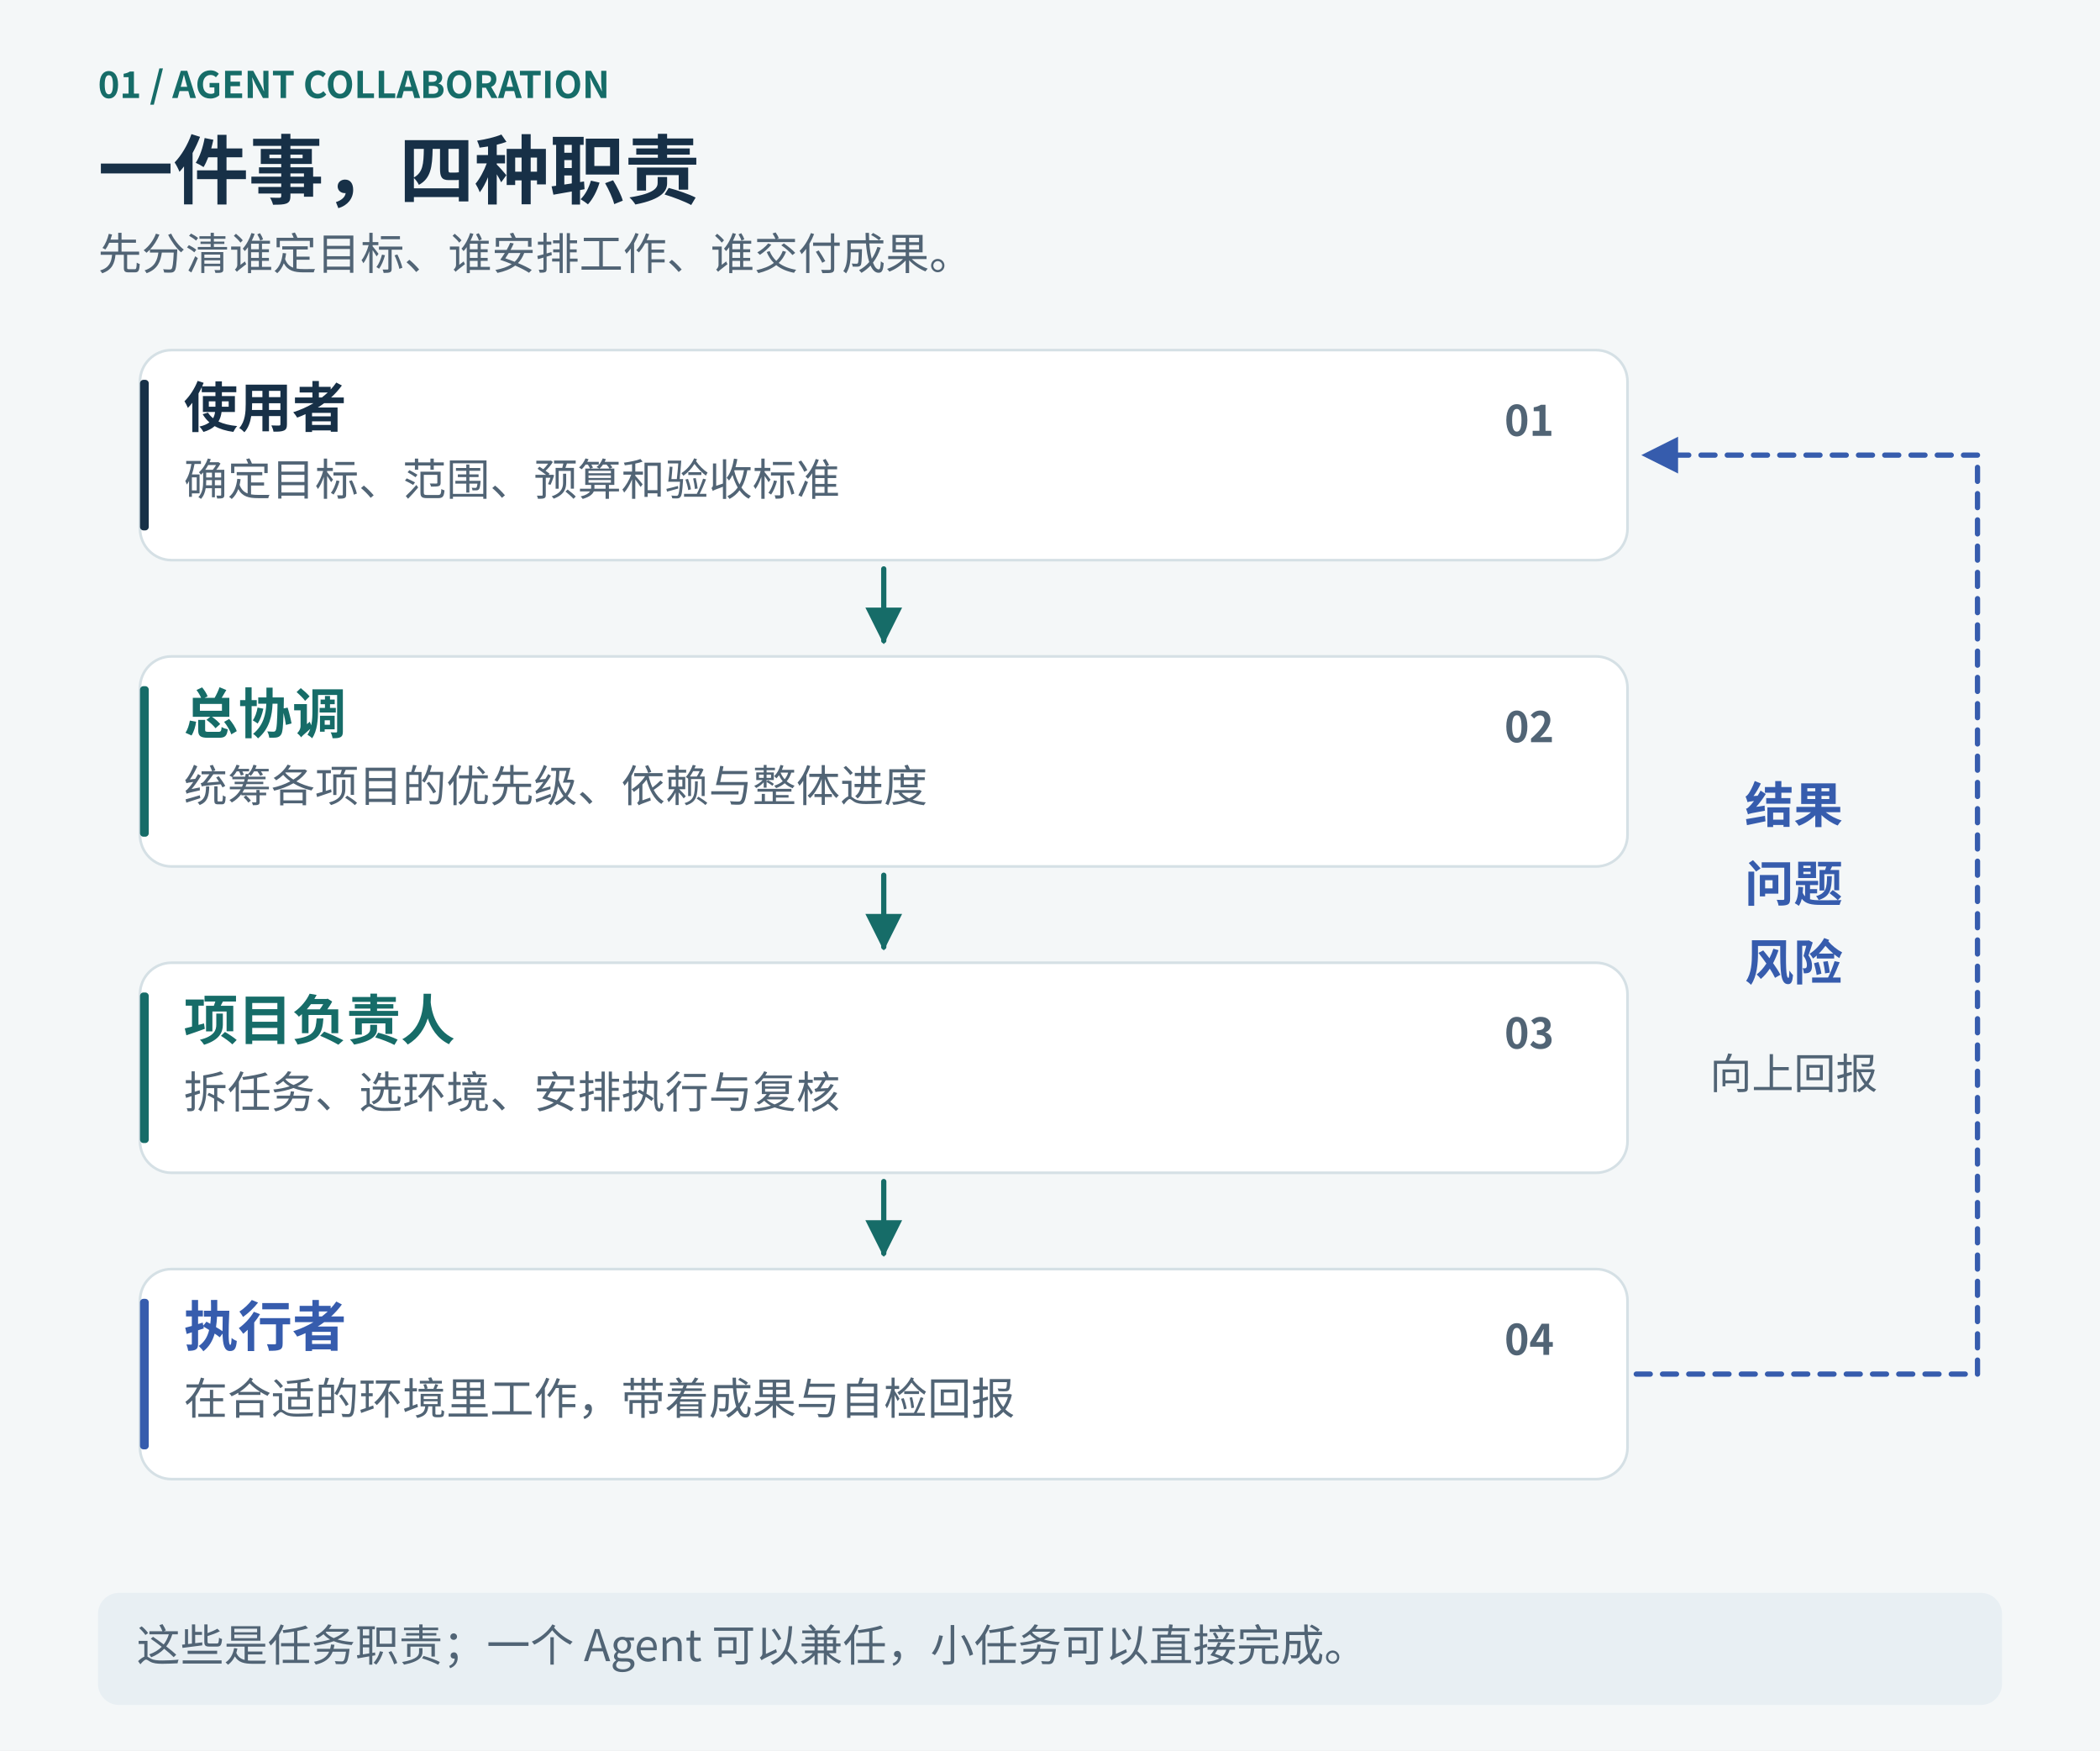
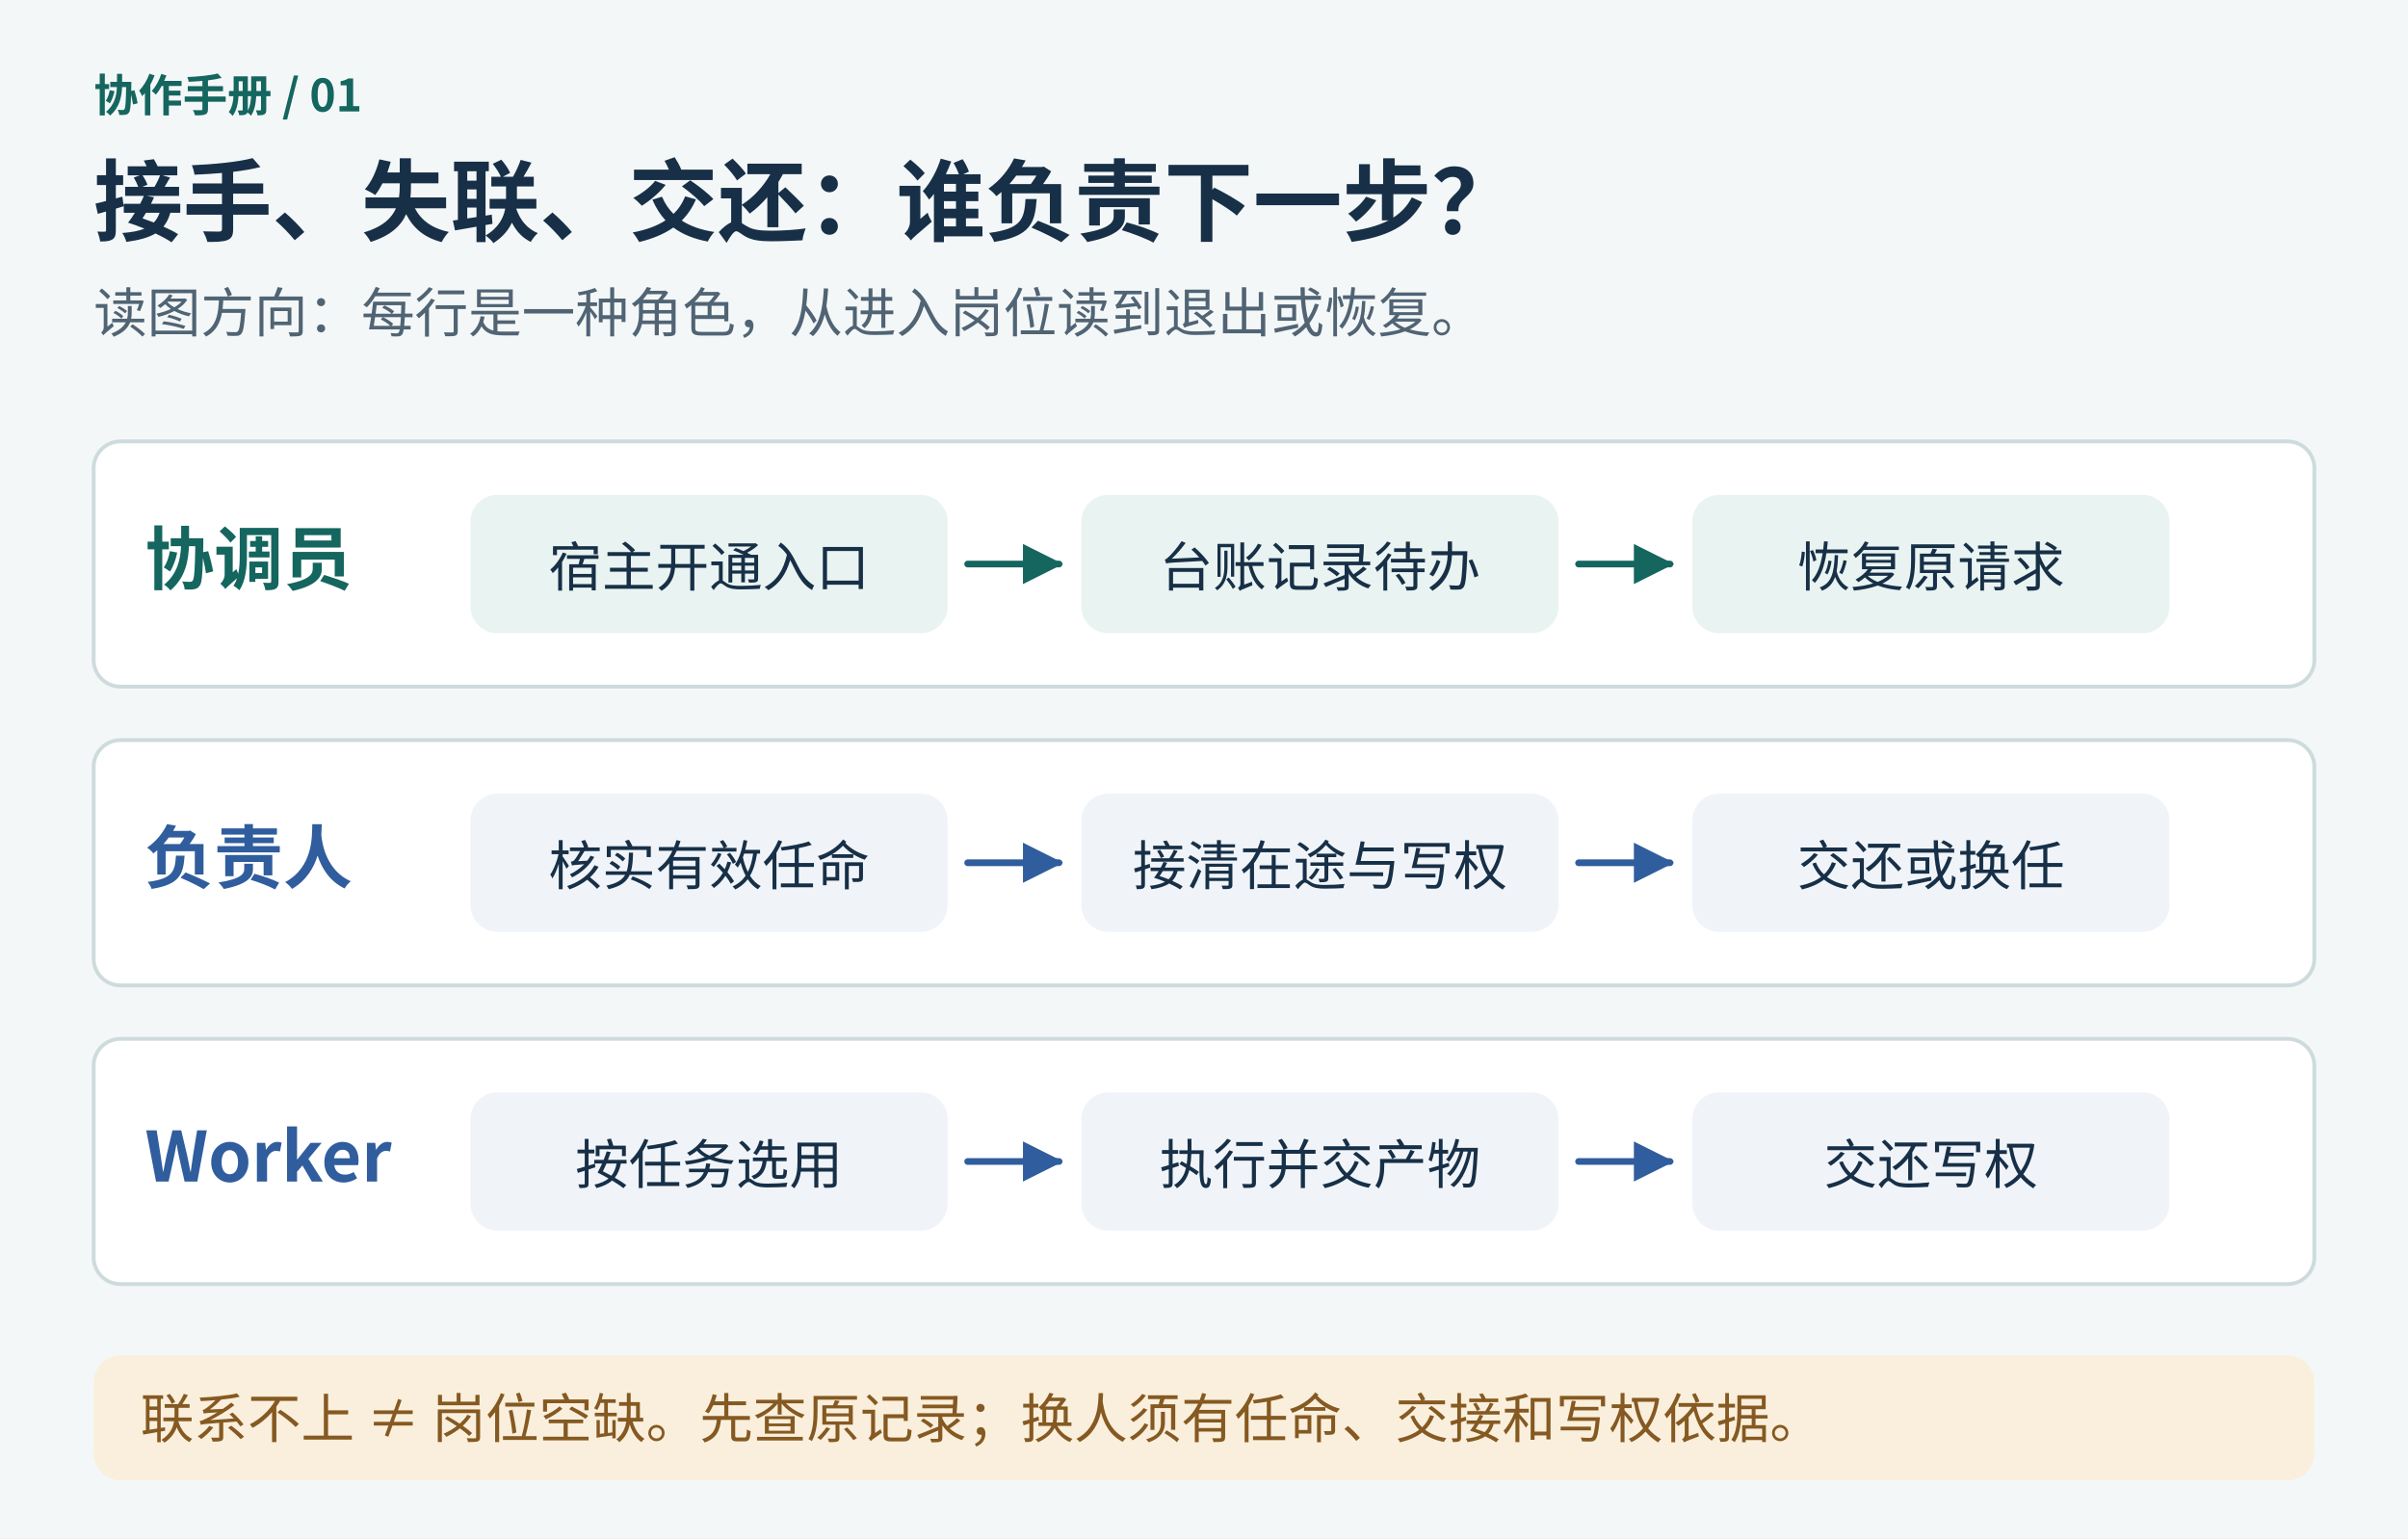
- <svg xmlns="http://www.w3.org/2000/svg" width="1200" height="1000" viewBox="0 0 1200 1000" role="img" aria-labelledby="title desc">
+ <svg xmlns="http://www.w3.org/2000/svg" width="1080" height="690" viewBox="0 0 1080 690" role="img" aria-labelledby="title desc">
+   <style>text{font-family:"PingFang SC","Microsoft YaHei","Noto Sans CJK SC",sans-serif}</style>
  <defs>
-     <marker id="arrow" viewBox="0 0 10 10" refX="9" refY="5" markerWidth="7" markerHeight="7" orient="auto-start-reverse">
-       <path d="M0 0L10 5L0 10Z" fill="context-stroke" />
+     <marker id="a0" viewBox="0 0 10 10" refX="9" refY="5" markerWidth="6" markerHeight="6" orient="auto-start-reverse">
+       <path d="M0 0 L10 5 L0 10Z" fill="#14665f" />
+     </marker>
+     <marker id="a1" viewBox="0 0 10 10" refX="9" refY="5" markerWidth="6" markerHeight="6" orient="auto-start-reverse">
+       <path d="M0 0 L10 5 L0 10Z" fill="#305d9d" />
+     </marker>
+     <marker id="a2" viewBox="0 0 10 10" refX="9" refY="5" markerWidth="6" markerHeight="6" orient="auto-start-reverse">
+       <path d="M0 0 L10 5 L0 10Z" fill="#506474" />
+     </marker>
+     <marker id="a3" viewBox="0 0 10 10" refX="9" refY="5" markerWidth="6" markerHeight="6" orient="auto-start-reverse">
+       <path d="M0 0 L10 5 L0 10Z" fill="#855921" />
    </marker>
  </defs>
-   <style>text{font-family:"PingFang SC","Microsoft YaHei","Noto Sans CJK SC",sans-serif}</style>
-   <rect x="0" y="0" width="1200" height="1000" rx="0" fill="#f4f7f8" />
-   <text x="56" y="56" font-size="21" fill="#166c68" font-weight="650" text-anchor="start">01 / AGENT COLLABORATION</text>
-   <text x="56" y="113" font-size="43" fill="#173047" font-weight="700" text-anchor="start">一件事，四种职责</text>
-   <text x="56" y="154" font-size="25" fill="#516475" font-weight="400" text-anchor="start">先分清谁定目标、谁安排工作、谁交付成果。</text>
-   <rect x="80" y="200" width="850" height="120" rx="18" fill="white" stroke="#d5e0e5" stroke-width="1.5" />
-   <rect x="80" y="217" width="5" height="86" rx="2" fill="#173047" />
-   <text x="105" y="244" font-size="31" fill="#173047" font-weight="650" text-anchor="start">使用者</text>
-   <text x="105" y="283" font-size="25" fill="#516475" font-weight="400" text-anchor="start">确定目标、范围、预算和验收标准</text>
-   <text x="888" y="249" font-size="24" fill="#516475" font-weight="600" text-anchor="end">01</text>
-   <path d="M 505 325 V 366" fill="none" stroke="#166c68" stroke-width="3" stroke-linejoin="round" stroke-linecap="round" marker-end="url(#arrow)" />
-   <rect x="80" y="375" width="850" height="120" rx="18" fill="white" stroke="#d5e0e5" stroke-width="1.5" />
-   <rect x="80" y="392" width="5" height="86" rx="2" fill="#166c68" />
-   <text x="105" y="419" font-size="31" fill="#166c68" font-weight="650" text-anchor="start">总协调</text>
-   <text x="105" y="458" font-size="25" fill="#516475" font-weight="400" text-anchor="start">统筹各项目的优先级、依赖与整体进度</text>
-   <text x="888" y="424" font-size="24" fill="#516475" font-weight="600" text-anchor="end">02</text>
-   <path d="M 505 500 V 541" fill="none" stroke="#166c68" stroke-width="3" stroke-linejoin="round" stroke-linecap="round" marker-end="url(#arrow)" />
-   <rect x="80" y="550" width="850" height="120" rx="18" fill="white" stroke="#d5e0e5" stroke-width="1.5" />
-   <rect x="80" y="567" width="5" height="86" rx="2" fill="#166c68" />
-   <text x="105" y="594" font-size="31" fill="#166c68" font-weight="650" text-anchor="start">项目负责人</text>
-   <text x="105" y="633" font-size="25" fill="#516475" font-weight="400" text-anchor="start">拆任务、选环境、安排执行与复核</text>
-   <text x="888" y="599" font-size="24" fill="#516475" font-weight="600" text-anchor="end">03</text>
-   <path d="M 505 675 V 716" fill="none" stroke="#166c68" stroke-width="3" stroke-linejoin="round" stroke-linecap="round" marker-end="url(#arrow)" />
-   <rect x="80" y="725" width="850" height="120" rx="18" fill="white" stroke="#d5e0e5" stroke-width="1.5" />
-   <rect x="80" y="742" width="5" height="86" rx="2" fill="#365cad" />
-   <text x="105" y="769" font-size="31" fill="#365cad" font-weight="650" text-anchor="start">执行者</text>
-   <text x="105" y="808" font-size="25" fill="#516475" font-weight="400" text-anchor="start">在合适的环境里工作，带着成果与自检回报</text>
-   <text x="888" y="774" font-size="24" fill="#516475" font-weight="600" text-anchor="end">04</text>
-   <path d="M 935 785 H 1130 V 260 H 940" fill="none" stroke="#365cad" stroke-width="3" stroke-linejoin="round" stroke-linecap="round" marker-end="url(#arrow)" stroke-dasharray="8 7" />
-   <text x="1025" y="470" font-size="28" fill="#365cad" font-weight="600" text-anchor="middle">结果</text>
-   <text x="1025" y="515" font-size="28" fill="#365cad" font-weight="600" text-anchor="middle">问题</text>
-   <text x="1025" y="560" font-size="28" fill="#365cad" font-weight="600" text-anchor="middle">风险</text>
-   <text x="1025" y="622" font-size="24" fill="#516475" font-weight="400" text-anchor="middle">向上回报</text>
-   <rect x="56" y="910" width="1088" height="64" rx="12" fill="#e8eff3" />
-   <text x="78" y="949" font-size="25" fill="#516475" font-weight="400" text-anchor="start">这些是任务职责；一个 Agent 可以兼任，小任务可以直接完成。</text>
+   <rect x="0" y="0" width="1080" height="690" rx="0" fill="#f4f7f8" stroke="none" stroke-width="1.7" />
+   <text x="42" y="50" font-size="20" font-weight="650" fill="#14665f" text-anchor="start">协作手册  /  01</text>
+   <text x="42" y="105" font-size="40" font-weight="710" fill="#173047" text-anchor="start">接手、失联、交还：谁负责下一步？</text>
+   <text x="42" y="149" font-size="24" font-weight="430" fill="#506474" text-anchor="start">读图方向：每行是一种角色，从进入岗位读到退出或恢复。</text>
+   <rect x="42" y="198" width="996" height="110" rx="12" fill="white" stroke="#cddbdc" stroke-width="1.7" />
+   <text x="65" y="262" font-size="31" font-weight="660" fill="#14665f" text-anchor="start">协调员</text>
+   <rect x="211" y="222" width="214" height="62" rx="12" fill="#e9f3f1" stroke="none" stroke-width="1.7" />
+   <text x="318" y="263" font-size="24" font-weight="520" fill="#173047" text-anchor="middle">宿主开通入口</text>
+   <path d="M 434 253 H 475" stroke="#14665f" stroke-width="3" fill="none" stroke-linecap="round" stroke-linejoin="round" marker-end="url(#a0)" />
+   <rect x="485" y="222" width="214" height="62" rx="12" fill="#e9f3f1" stroke="none" stroke-width="1.7" />
+   <text x="592" y="263" font-size="24" font-weight="520" fill="#173047" text-anchor="middle">台账记录待办</text>
+   <path d="M 708 253 H 749" stroke="#14665f" stroke-width="3" fill="none" stroke-linecap="round" stroke-linejoin="round" marker-end="url(#a0)" />
+   <rect x="759" y="222" width="214" height="62" rx="12" fill="#e9f3f1" stroke="none" stroke-width="1.7" />
+   <text x="866" y="263" font-size="24" font-weight="520" fill="#173047" text-anchor="middle">恢复原请求</text>
+   <rect x="42" y="332" width="996" height="110" rx="12" fill="white" stroke="#cddbdc" stroke-width="1.7" />
+   <text x="65" y="396" font-size="31" font-weight="660" fill="#305d9d" text-anchor="start">负责人</text>
+   <rect x="211" y="356" width="214" height="62" rx="12" fill="#f0f4f9" stroke="none" stroke-width="1.7" />
+   <text x="318" y="397" font-size="24" font-weight="520" fill="#173047" text-anchor="middle">核实有效任命</text>
+   <path d="M 434 387 H 475" stroke="#305d9d" stroke-width="3" fill="none" stroke-linecap="round" stroke-linejoin="round" marker-end="url(#a1)" />
+   <rect x="485" y="356" width="214" height="62" rx="12" fill="#f0f4f9" stroke="none" stroke-width="1.7" />
+   <text x="592" y="397" font-size="24" font-weight="520" fill="#173047" text-anchor="middle">接清在途与写权</text>
+   <path d="M 708 387 H 749" stroke="#305d9d" stroke-width="3" fill="none" stroke-linecap="round" stroke-linejoin="round" marker-end="url(#a1)" />
+   <rect x="759" y="356" width="214" height="62" rx="12" fill="#f0f4f9" stroke="none" stroke-width="1.7" />
+   <text x="866" y="397" font-size="24" font-weight="520" fill="#173047" text-anchor="middle">交还或换任</text>
+   <rect x="42" y="466" width="996" height="110" rx="12" fill="white" stroke="#cddbdc" stroke-width="1.7" />
+   <text x="65" y="530" font-size="31" font-weight="660" fill="#305d9d" text-anchor="start">Worker</text>
+   <rect x="211" y="490" width="214" height="62" rx="12" fill="#f0f4f9" stroke="none" stroke-width="1.7" />
+   <text x="318" y="531" font-size="24" font-weight="520" fill="#173047" text-anchor="middle">按任务选用</text>
+   <path d="M 434 521 H 475" stroke="#305d9d" stroke-width="3" fill="none" stroke-linecap="round" stroke-linejoin="round" marker-end="url(#a1)" />
+   <rect x="485" y="490" width="214" height="62" rx="12" fill="#f0f4f9" stroke="none" stroke-width="1.7" />
+   <text x="592" y="531" font-size="24" font-weight="520" fill="#173047" text-anchor="middle">执行并交产物</text>
+   <path d="M 708 521 H 749" stroke="#305d9d" stroke-width="3" fill="none" stroke-linecap="round" stroke-linejoin="round" marker-end="url(#a1)" />
+   <rect x="759" y="490" width="214" height="62" rx="12" fill="#f0f4f9" stroke="none" stroke-width="1.7" />
+   <text x="866" y="531" font-size="24" font-weight="520" fill="#173047" text-anchor="middle">交还写权</text>
+   <rect x="42" y="608" width="996" height="56" rx="12" fill="#f9efdc" stroke="none" stroke-width="1.7" />
+   <text x="63" y="645" font-size="24" font-weight="430" fill="#855921" text-anchor="start">联系不上 ≠ 岗位空缺。先查原记录；换人须有任命、交接和写权依据。</text>
</svg>
